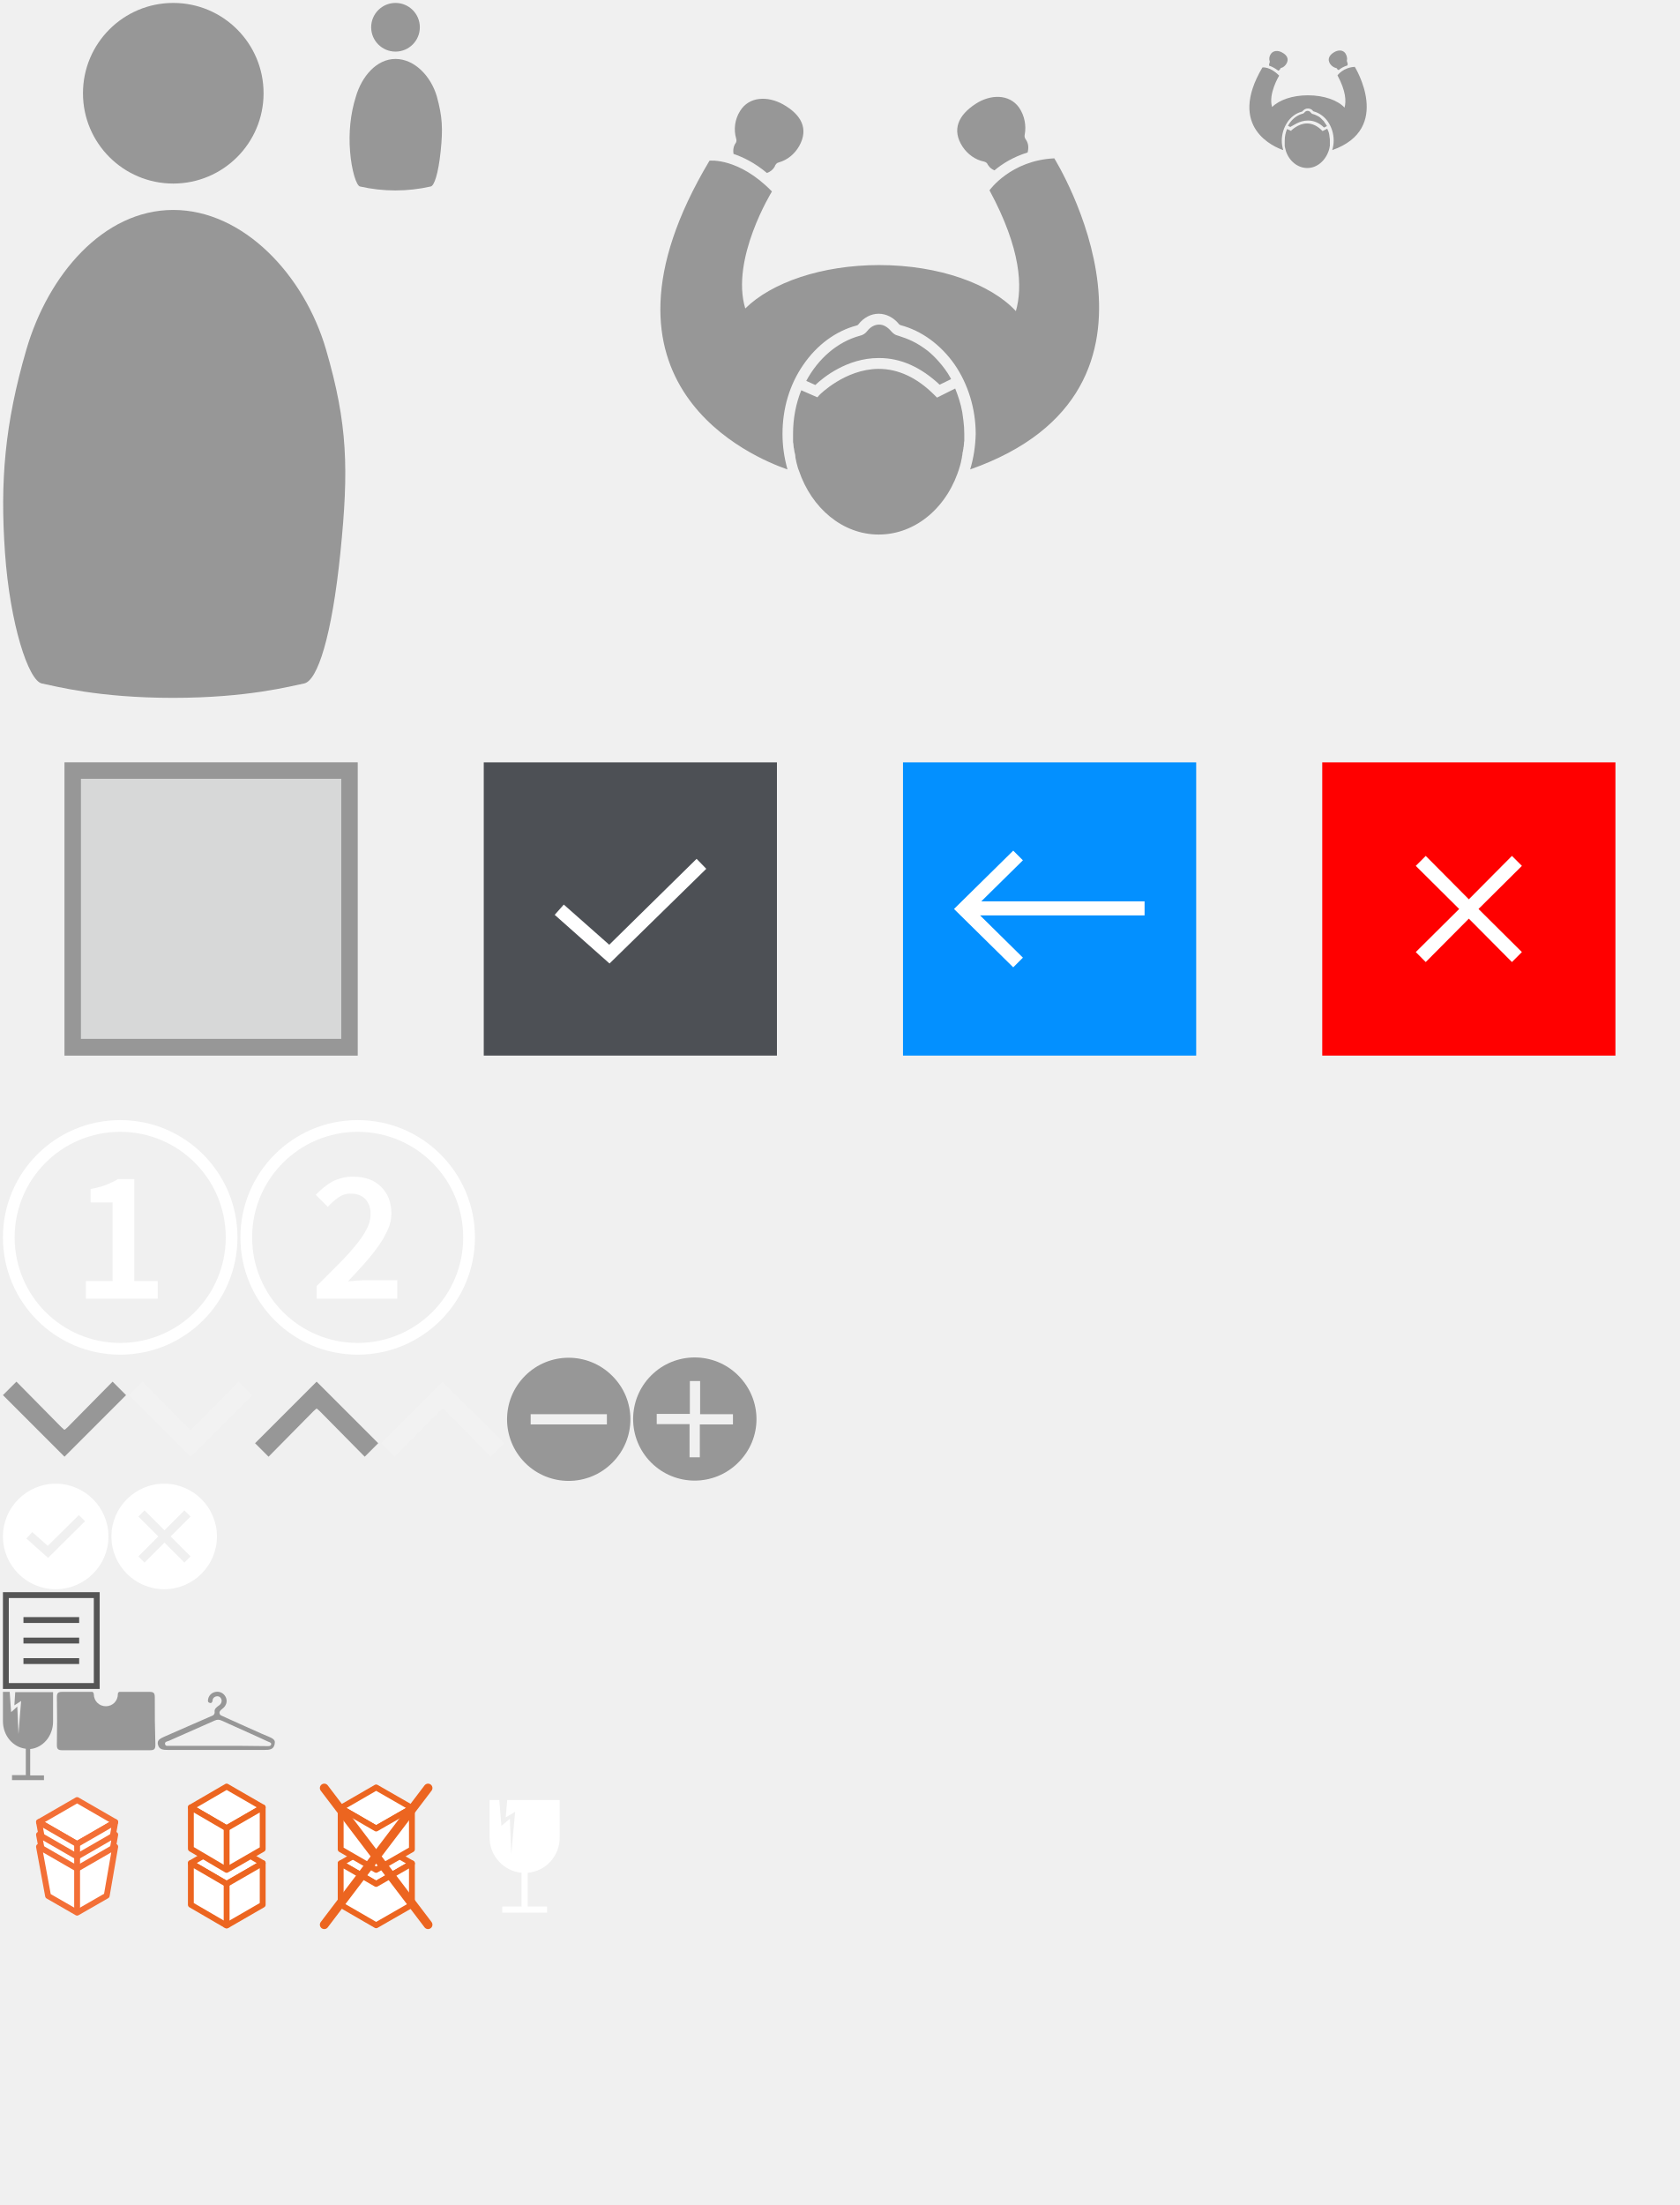
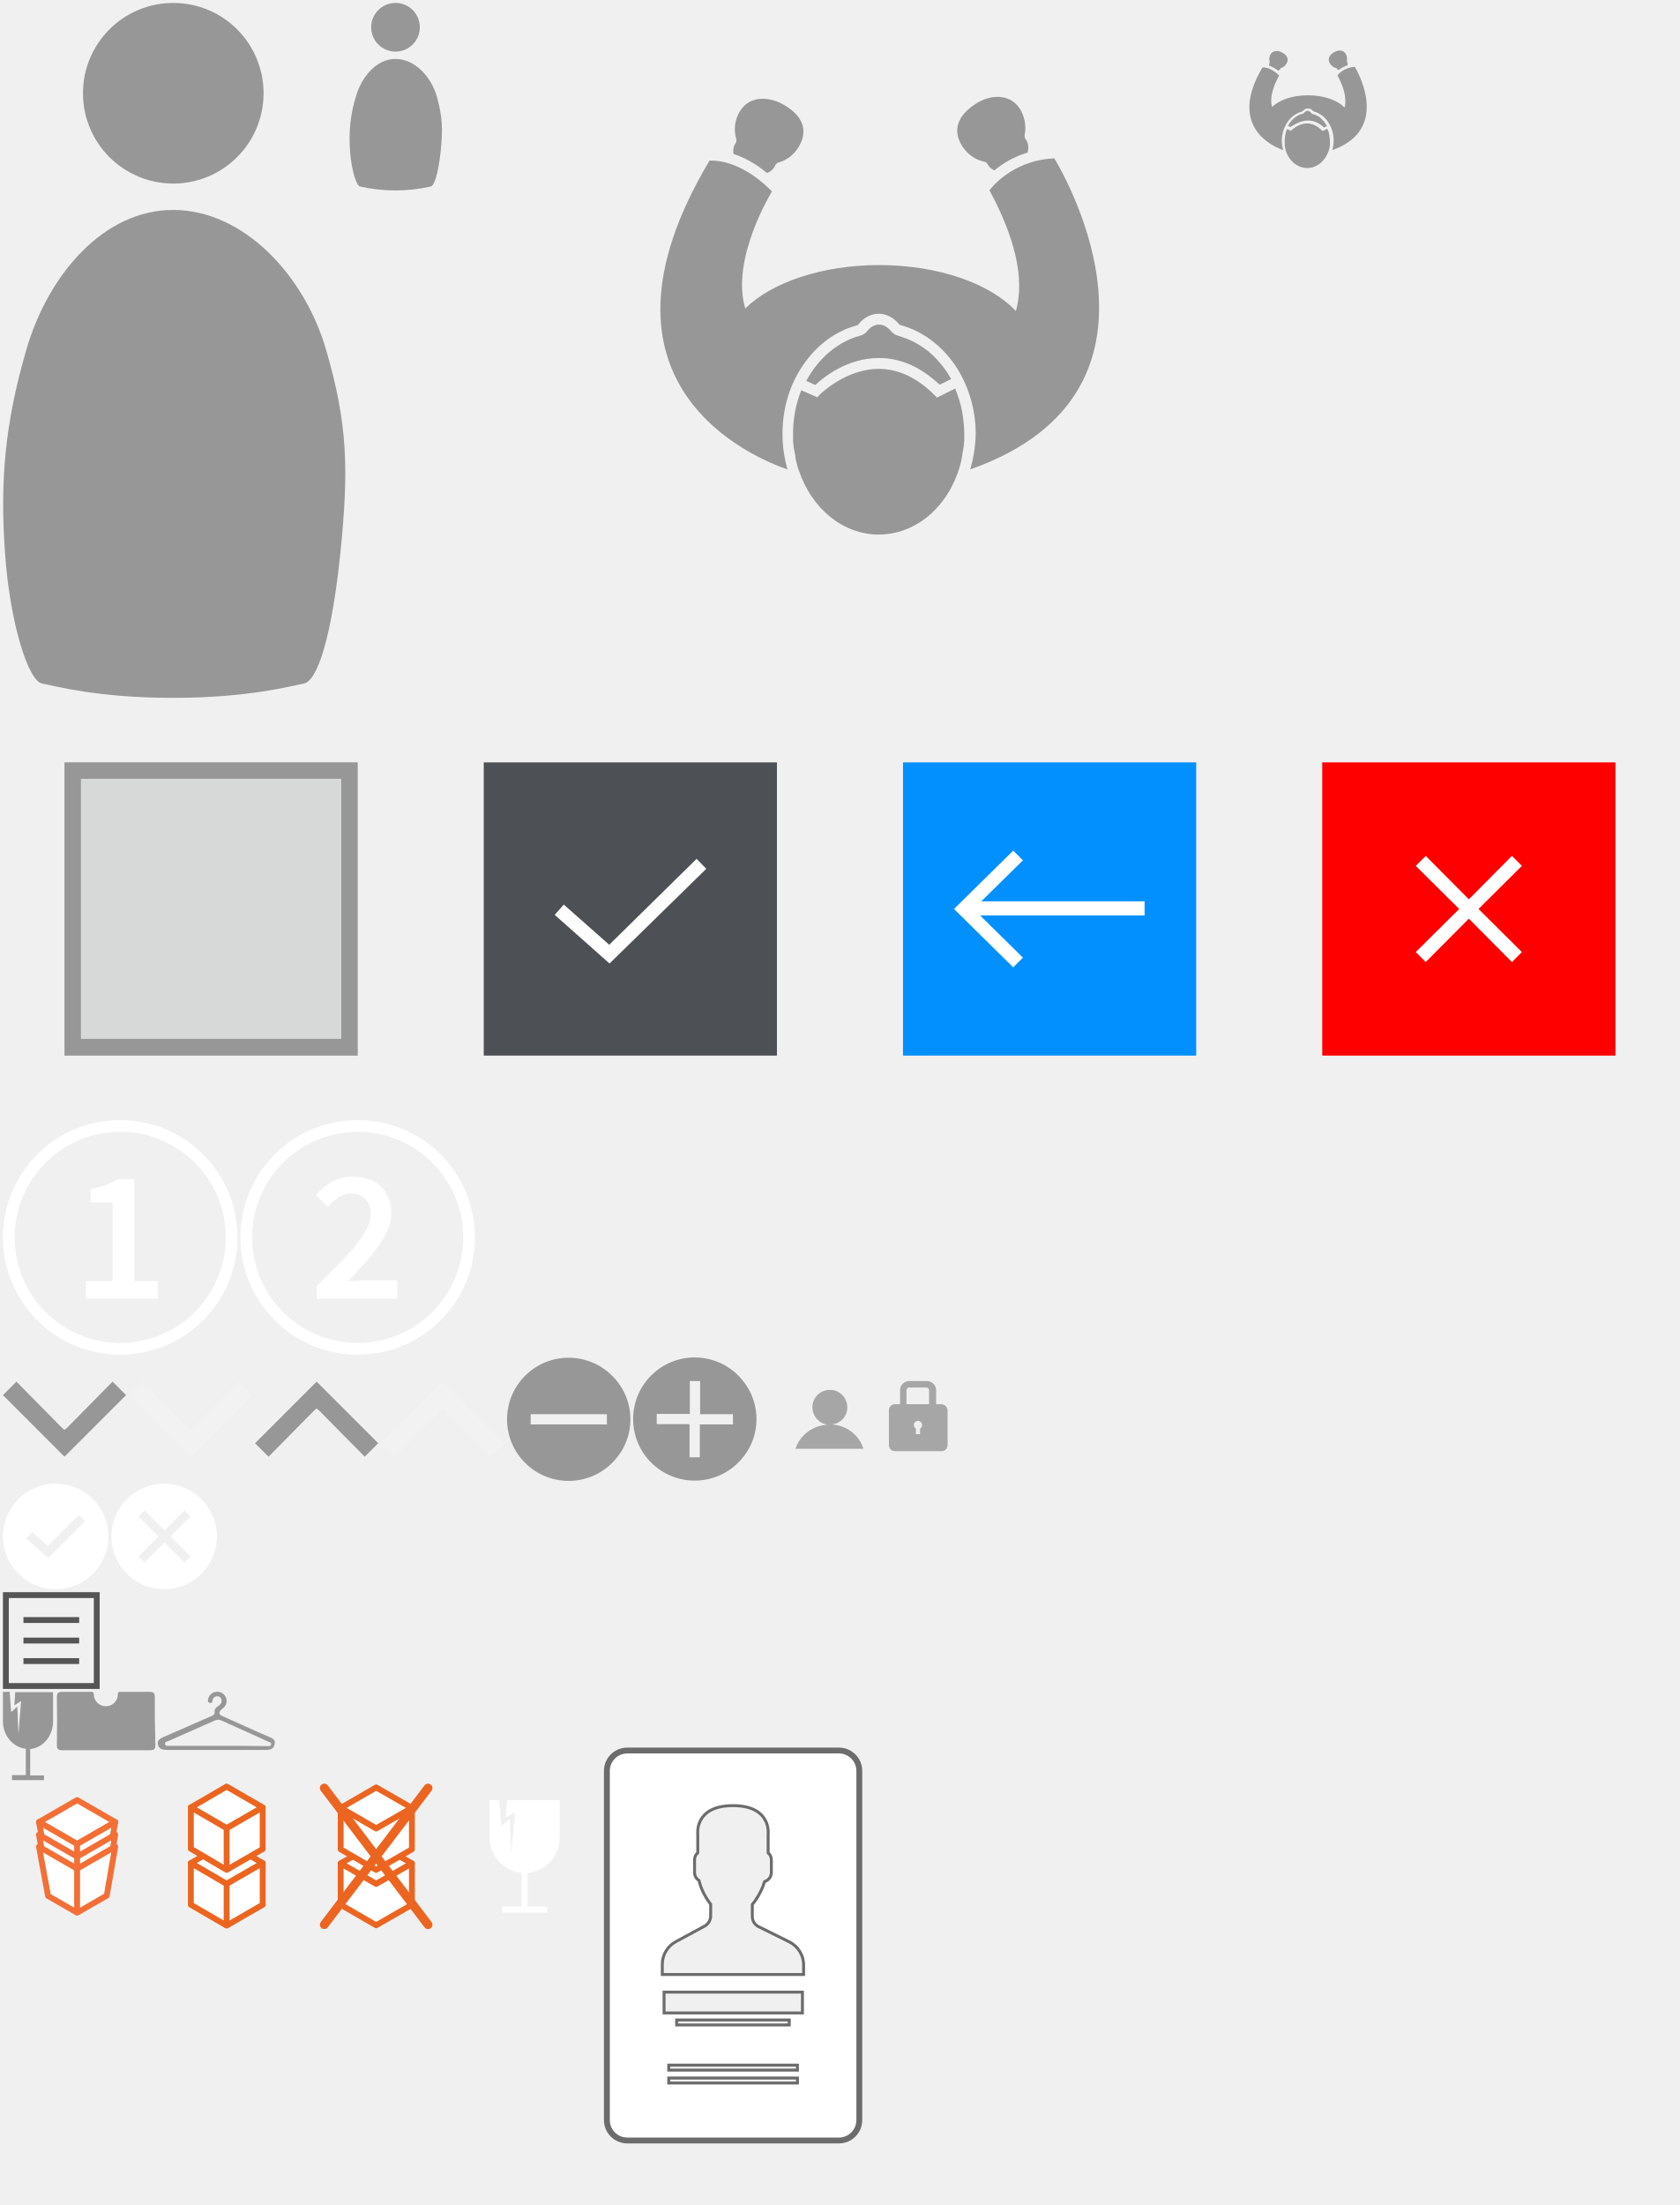
<svg xmlns="http://www.w3.org/2000/svg" xmlns:xlink="http://www.w3.org/1999/xlink" version="1.1" id="content" x="0px" y="0px" width="573px" height="752px" viewBox="0 0 573 752" style="enable-background:new 0 0 573 752;" xml:space="preserve">
  <style type="text/css">
	.st0{fill:#D7D8D8;}
	.st1{fill:#979797;}
	.st2{fill:#4D5055;}
	.st3{fill:#FFFFFF;}
	.st4{fill:#0390FF;}
	.st5{fill:#555555;}
	.st6{fill:#F2F2F2;}
	.st7{fill:#FF0000;}
	.st8{clip-path:url(#SVGID_2_);}
	.st9{clip-path:url(#SVGID_4_);}
	.st10{clip-path:url(#SVGID_6_);}
	.st11{clip-path:url(#SVGID_8_);}
	.st12{fill:#333333;}
	.st13{clip-path:url(#SVGID_10_);}
	.st14{clip-path:url(#SVGID_12_);}
	.st15{clip-path:url(#SVGID_14_);}
	.st16{fill:#FFFFFF;stroke:#EC6520;stroke-width:2;stroke-linejoin:round;}
	.st17{fill:none;stroke:#EC6520;stroke-width:2;stroke-linejoin:round;}
	.st18{fill:none;stroke:#EC6520;stroke-width:3;stroke-linecap:round;stroke-linejoin:round;}
	.st19{clip-path:url(#SVGID_16_);}
	.st20{clip-path:url(#SVGID_18_);}
	.st21{fill:#FFFFFF;stroke:#F36F36;stroke-width:2;stroke-linejoin:round;}
	.st22{fill:none;stroke:#F36F36;stroke-width:2;stroke-linejoin:round;}
	.st23{clip-path:url(#SVGID_20_);fill:#FFFFFF;}
	.st24{fill:none;stroke:#EC6520;stroke-width:2;stroke-linejoin:round;stroke-miterlimit:10;}
	.st25{clip-path:url(#SVGID_22_);fill:#FFFFFF;}
	.st26{clip-path:url(#SVGID_24_);fill:#FFFFFF;}
	.st27{clip-path:url(#SVGID_26_);fill:#FFFFFF;}
	.st28{clip-path:url(#SVGID_28_);fill:#FFFFFF;}
	.st29{clip-path:url(#SVGID_30_);fill:#FFFFFF;}
	.st30{clip-path:url(#SVGID_32_);fill:#FFFFFF;}
	.st31{clip-path:url(#SVGID_34_);fill:#FFFFFF;}
	.st32{clip-path:url(#SVGID_36_);fill:#FFFFFF;}
	.st33{clip-path:url(#SVGID_38_);fill:#FFFFFF;}
	.st34{clip-path:url(#SVGID_40_);fill:#FFFFFF;}
	.st35{fill:none;stroke:#EC6520;stroke-width:3;stroke-linecap:round;stroke-linejoin:round;stroke-miterlimit:10;}
	.st36{clip-path:url(#SVGID_42_);fill:#FFFFFF;}
	.st37{clip-path:url(#SVGID_44_);fill:#FFFFFF;}
	.st38{fill:none;stroke:#F36F36;stroke-width:2;stroke-linejoin:round;stroke-miterlimit:10;}
	.st39{clip-path:url(#SVGID_46_);fill:#FFFFFF;}
	.st40{clip-path:url(#SVGID_48_);fill:#FFFFFF;}
	.st41{clip-path:url(#SVGID_50_);fill:#FFFFFF;}
	.st42{clip-path:url(#SVGID_52_);fill:#979797;}
	.st43{clip-path:url(#SVGID_54_);fill:#979797;}
	.st44{clip-path:url(#SVGID_56_);fill:#979797;}
	.st45{clip-path:url(#SVGID_58_);}
	.st46{clip-path:url(#SVGID_60_);}
	.st47{clip-path:url(#SVGID_62_);}
	.st48{clip-path:url(#SVGID_64_);}
	.st49{clip-path:url(#SVGID_66_);}
	.st50{clip-path:url(#SVGID_68_);}
	.st51{clip-path:url(#SVGID_70_);}
	.st52{clip-path:url(#SVGID_72_);}
	.st53{clip-path:url(#SVGID_74_);fill:#FFFFFF;}
+ 	.st54{fill:#A6A6A6;}
+ 	.st55{filter:url(#Adobe_OpacityMaskFilter);}
+ 	.st56{mask:url(#mask-2_2_);fill:#A6A6A6;}
+ 	.st57{fill:#FFFFFF;stroke:#6C6C6C;stroke-width:2;}
+ 	.st58{fill:#F0F0F0;stroke:#6C6C6C;}
</style>
  <rect x="22" y="260" class="st0" width="100" height="100" />
  <path class="st1" d="M116.4,265.6v88.7H27.6v-88.7H116.4 M122,260H22v100h100V260z" />
  <g>
    <rect x="165" y="260" class="st2" width="100" height="100" />
    <polygon class="st3" points="207.9,328.6 189.2,312 192.3,308.5 207.8,322.2 237.6,292.9 240.9,296.3  " />
  </g>
  <g>
    <rect x="308" y="260" class="st4" width="100" height="100" />
    <polygon class="st3" points="390.4,307.4 334.7,307.4 348.9,293.4 345.6,290.1 325.4,310 345.6,329.9 348.9,326.6 334.3,312.2    390.4,312.2  " />
  </g>
  <g>
    <ellipse class="st1" cx="59.1" cy="31.8" rx="30.8" ry="30.8" />
    <path class="st1" d="M111.2,119.2C103.8,93.8,83,71.6,59.1,71.6S16.4,93.8,9,119.2s-9,45-7.3,69.3s8,43.7,12.6,44.6   s19.2,4.9,44.7,4.9s40.1-4,44.7-4.9s9.5-16.1,12.4-44.6S118.6,144.6,111.2,119.2z" />
  </g>
  <path class="st3" d="M41,382c-22.1,0-40,17.9-40,40s17.9,40,40,40s40-17.9,40-40S63.1,382,41,382z M41,458c-19.9,0-36-16.1-36-36  s16.1-36,36-36s36,16.1,36,36l0,0C77,441.9,60.9,458,41,458z" />
  <path class="st3" d="M45.8,402.1h-5.5c-1.3,0.8-2.7,1.4-4.1,2c-1.7,0.6-3.5,1.1-5.3,1.4v4.6h7.5v26.8h-9.1v6h24.5v-6h-8V402.1z" />
  <path class="st3" d="M122,382c-22.1,0-40,17.9-40,40s17.9,40,40,40s40-17.9,40-40S144.1,382,122,382z M122,458  c-19.9,0-36-16.1-36-36s16.1-36,36-36s36,16.1,36,36l0,0C158,441.9,141.9,458,122,458z" />
  <path class="st3" d="M122.2,436.7c-1.2,0.1-2.4,0.2-3.5,0.3c2-2.1,3.9-4.2,5.7-6.2c1.7-1.9,3.2-3.8,4.7-5.9c1.3-1.8,2.3-3.6,3.2-5.6  c0.8-1.7,1.2-3.6,1.2-5.5c0-1.8-0.3-3.5-0.9-5.1c-1.2-3-3.6-5.4-6.6-6.5c-1.7-0.6-3.5-0.9-5.3-0.9c-2.5-0.1-5,0.5-7.2,1.6  c-2.2,1.2-4.1,2.8-5.8,4.6l4.1,4.1c1.1-1.2,2.3-2.3,3.6-3.2c1.3-0.9,2.8-1.4,4.3-1.3c1.9-0.1,3.7,0.6,5,1.9c1.2,1.4,1.8,3.3,1.7,5.2  c0,1.7-0.5,3.4-1.3,4.9c-1,2-2.3,3.8-3.7,5.5c-1.6,2-3.5,4.1-5.8,6.4c-2.3,2.3-4.8,4.8-7.6,7.6v4.3h27.5v-6.3h-10  C124.6,436.6,123.5,436.6,122.2,436.7z" />
  <path class="st3" d="M19,506c-9.9,0-18,8.1-18,18s8.1,18,18,18s18-8.1,18-18S28.9,506,19,506z M16.4,531.3L9,524.7l2-2.2l5.3,4.7  l10.6-10.5l2.1,2.1L16.4,531.3z" />
  <path class="st3" d="M56,506c-9.9,0-18,8.1-18,18s8.1,18,18,18s18-8.1,18-18S65.9,506,56,506z M65,530.8l-2.1,2.1l-6.8-6.8l-6.8,6.8  l-2.1-2.1l6.8-6.8l-6.8-6.8l2.1-2.1l6.8,6.8l6.8-6.8l2.1,2.1l-6.8,6.8L65,530.8z" />
  <path class="st1" d="M52.8,578.8c0-1.4-0.4-1.8-1.8-1.8c-2.2,0-4.5,0-6.7,0h-3.6c-0.1,0-0.2,0.1-0.3,0.2c-0.2,0.2-0.2,0.4-0.2,0.6  c0,2.3-1.8,4.1-4.1,4.1l0,0c-2.3,0-4.1-1.8-4.1-4.1c0-0.2-0.1-0.4-0.2-0.6c-0.1-0.1-0.2-0.1-0.3-0.2h-3.6c-2.2,0-4.5,0-6.7,0  c-1.4,0-1.8,0.4-1.8,1.8c0.1,8.4,0.1,7.9,0,16.3c0,1.4,0.4,1.8,1.8,1.8c5,0,10,0,15,0s10,0,15,0c1.4,0,1.8-0.4,1.8-1.8  C52.8,586.8,52.8,587.2,52.8,578.8z" />
  <path class="st1" d="M91.7,592.3l-2.6-1.1c-4.1-1.8-11.1-5-13.8-6.2c-0.1-0.1-0.1-0.1-0.2-0.2c-0.9-1.4,1-1.9,1.6-2.9  c0.8-1.1,0.8-2.5,0-3.6c-0.7-1-1.9-1.5-3.1-1.3c-1.3,0.2-2.3,1.1-2.6,2.4c-0.1,0.5-0.2,1.1,0.4,1.3c0.7,0.3,1-0.1,1.1-0.7  c0-0.9,0.8-1.5,1.6-1.5c0,0,0.1,0,0.1,0c0.6,0,1.1,0.4,1.3,1c0.3,0.8-0.1,1.7-0.9,2.2c-0.7,0.5-1.5,1.1-1.4,2c0.1,0.5-0.1,1-0.5,1.3  c-3.1,1.4-14.1,6.1-16.7,7.3c-1.1,0.5-2.2,1-2.2,2.1c0,0,0,0.1,0,0.1c0,0,0,0.1,0,0.1c0,0.1,0,0.3,0.1,0.4c0,0,0,0.1,0,0.1  c0.4,1.6,1.8,1.7,3.3,1.7h0.5c0.1,0,0.3,0,0.4,0c8.4,0,16.9,0,25.3,0v0c2.3,0,4.6,0,6.9,0c1.5,0,2.9-0.1,3.3-1.7  c0.1-0.2,0.1-0.4,0.1-0.6C94,593.4,92.9,592.8,91.7,592.3 M74,595.4c-5.4,0-10.8,0-16.2,0c0,0-0.1,0-0.1,0h-0.4c-0.1,0-0.3,0-0.4,0  c-0.3,0-0.6-0.3-0.6-0.6c-0.2-0.8,0.8-0.9,1.3-1.1c5.2-2.3,10.4-4.6,15.6-6.9c0.8-0.4,1.6-0.4,2.4,0c4,1.8,8,3.6,12,5.4  c1.7,0.8,3.1,1.4,3.7,1.7c0.4,0.2,1.1,0.3,1.2,0.8c0,0.1,0,0.2,0,0.2c-0.2,0.7-0.9,0.6-1.5,0.6C85.2,595.4,79.6,595.4,74,595.4" />
  <path class="st5" d="M1,543v33h33v-33H1z M32,574H3v-29h29V574z" />
  <rect x="8" y="558.5" class="st5" width="19" height="2" />
  <rect x="8" y="551.5" class="st5" width="19" height="2" />
  <rect x="8" y="565.5" class="st5" width="19" height="2" />
  <polygon class="st1" points="91.6,496.8 106.9,481.3 107.9,480.4 108,480.5 108.1,480.4 109.1,481.3 124.4,496.8 129,492.2   108,471.2 87,492.2 " />
  <polygon class="st6" points="134.6,496.8 149.9,481.3 150.9,480.4 151,480.5 151.1,480.4 152.1,481.3 167.4,496.8 172,492.2   151,471.2 130,492.2 " />
  <polygon class="st1" points="38.4,471.2 23.1,486.7 22.1,487.6 22,487.5 21.9,487.6 20.9,486.7 5.6,471.2 1,475.8 22,496.8   43,475.8 " />
  <polygon class="st6" points="81.4,471.2 66.1,486.7 65.1,487.6 65,487.5 64.9,487.6 63.9,486.7 48.6,471.2 44,475.8 65,496.8   86,475.8 " />
  <g>
    <ellipse class="st1" cx="134.9" cy="9.3" rx="8.3" ry="8.3" />
    <path class="st1" d="M149,32.9c-2-6.9-7.6-12.8-14.1-12.8c-6.5,0-11.5,6-13.5,12.8c-1.9,6-2.5,12.4-2,18.7c0.5,6.6,2.2,11.8,3.4,12   c7.9,1.8,16.2,1.8,24.1,0c1.2-0.2,2.6-4.3,3.4-12S150.9,39.8,149,32.9z" />
  </g>
  <g>
    <rect x="451" y="260" class="st7" width="100" height="100" />
    <polygon class="st3" points="519.1,295.3 515.7,291.9 501,306.7 486.3,291.9 482.9,295.3 497.7,310 482.9,324.7 486.3,328.1    501,313.3 515.7,328.1 519.1,324.7 504.3,310  " />
  </g>
  <g>
    <defs>
      <path id="SVGID_1_" d="M208.8,469.2c-8.2-8.2-21.5-8.2-29.7,0c-8.2,8.2-8.2,21.5,0,29.7c8.2,8.2,21.5,8.2,29.7,0    C217.1,490.7,217.1,477.4,208.8,469.2C208.9,469.2,208.8,469.2,208.8,469.2z M192.2,485.8H181v-3.5H207v3.5H192.2L192.2,485.8z" />
    </defs>
    <clipPath id="SVGID_2_">
      <use xlink:href="#SVGID_1_" style="overflow:visible;" />
    </clipPath>
    <g class="st8">
      <g>
        <defs>
          <rect id="SVGID_3_" x="-948.7" y="153.6" width="1612.8" height="907.2" />
        </defs>
        <clipPath id="SVGID_4_">
          <use xlink:href="#SVGID_3_" style="overflow:visible;" />
        </clipPath>
        <g class="st9">
          <rect x="168.8" y="458.8" transform="matrix(0.7071 -0.7071 0.7071 0.7071 -285.4185 278.9388)" class="st1" width="50.4" height="50.4" />
        </g>
      </g>
      <g>
        <defs>
          <path id="SVGID_5_" d="M251.8,469.2c-8.2-8.2-21.5-8.2-29.7,0c-8.2,8.2-8.2,21.5,0,29.7c8.2,8.2,21.5,8.2,29.7,0      C260.1,490.7,260.1,477.4,251.8,469.2C251.9,469.2,251.8,469.2,251.8,469.2z M238.7,497h-3.5v-11.3H224v-3.5h11.3V471h3.5v11.3      H250v3.5h-11.3L238.7,497z" />
        </defs>
        <clipPath id="SVGID_6_">
          <use xlink:href="#SVGID_5_" style="overflow:visible;" />
        </clipPath>
        <g class="st10">
          <g>
            <defs>
              <rect id="SVGID_7_" x="-1115.7" y="153.6" width="1612.8" height="907.2" />
            </defs>
            <clipPath id="SVGID_8_">
              <use xlink:href="#SVGID_7_" style="overflow:visible;" />
            </clipPath>
            <g class="st11">
              <rect x="211.8" y="458.8" transform="matrix(0.7071 -0.7071 0.7071 0.7071 -272.8245 309.3442)" class="st1" width="50.4" height="50.4" />
            </g>
          </g>
          <path class="st12" d="M291-251c0,1.7-1.3,3-3,3s-3-1.3-3-3H291z M290-269.7c3,0.9,5,3.6,5,6.7v5h0.5c1.4,0,2.5,1.1,2.5,2.5      c0,0,0,0,0,0c0,1.4-1.1,2.5-2.5,2.5h-15c-1.4,0-2.5-1.1-2.5-2.5c0,0,0,0,0,0c0-1.4,1.1-2.5,2.5-2.5h0.5v-5c0-3.1,2-5.8,5-6.7      c0-0.1,0-0.2,0-0.3c0-1.1,0.9-2,2-2s2,0.9,2,2C290-269.9,290-269.8,290-269.7L290-269.7z" />
          <g>
            <defs>
              <path id="SVGID_9_" d="M291-251c0,1.7-1.3,3-3,3s-3-1.3-3-3H291z M290-269.7c3,0.9,5,3.6,5,6.7v5h0.5c1.4,0,2.5,1.1,2.5,2.5        c0,0,0,0,0,0c0,1.4-1.1,2.5-2.5,2.5h-15c-1.4,0-2.5-1.1-2.5-2.5c0,0,0,0,0,0c0-1.4,1.1-2.5,2.5-2.5h0.5v-5c0-3.1,2-5.8,5-6.7        c0-0.1,0-0.2,0-0.3c0-1.1,0.9-2,2-2s2,0.9,2,2C290-269.9,290-269.8,290-269.7L290-269.7z" />
            </defs>
            <clipPath id="SVGID_10_">
              <use xlink:href="#SVGID_9_" style="overflow:visible;" />
            </clipPath>
            <g class="st13">
              <rect x="69" y="-344.9" class="st12" width="811" height="759.3" />
            </g>
          </g>
          <path class="st1" d="M5.2,577l-0.3,4.6l2.3-1.5l-0.9,11.3L5.9,582l-1.3,1.2l-0.8,0.7l-0.1-1.2L3.3,577H1v10      c0,4.9,3.4,8.9,7.8,9.4v9H4.1v1.7h10.9v-1.6h-4.7v-9c4.3-0.4,7.8-4.4,7.8-9.4v-10H5.2z" />
          <g>
            <defs>
              <path id="SVGID_11_" d="M5.2,577l-0.3,4.6l2.3-1.5l-0.9,11.3L5.9,582l-1.3,1.2l-0.8,0.7l-0.1-1.2L3.3,577H1v10        c0,4.9,3.4,8.9,7.8,9.4v9H4.1v1.7h10.9v-1.6h-4.7v-9c4.3-0.4,7.8-4.4,7.8-9.4v-10H5.2z" />
            </defs>
            <clipPath id="SVGID_12_">
              <use xlink:href="#SVGID_11_" style="overflow:visible;" />
            </clipPath>
            <g class="st14">
              <rect x="-669.8" y="182.4" class="st1" width="1360" height="845.6" />
              <g>
                <defs>
                  <rect id="SVGID_13_" x="-669.8" y="182.4" width="1360" height="845.6" />
                </defs>
                <clipPath id="SVGID_14_">
                  <use xlink:href="#SVGID_13_" style="overflow:visible;" />
                </clipPath>
                <g class="st15">
                  <rect x="-2.5" y="573.1" class="st1" width="24.1" height="37.8" />
                </g>
              </g>
              <polygon class="st16" points="64.7,635.3 77,628.2 89.3,635.3 77,642.4       " />
              <polygon class="st16" points="89.3,635.3 77,642.4 64.7,635.3 64.7,649.5 77,656.6 89.3,649.5       " />
              <polygon class="st16" points="64.7,616.3 77,609.2 89.3,616.3 77,623.4       " />
              <polygon class="st16" points="89.3,616.3 77,623.4 64.7,616.3 64.7,630.4 77,637.6 89.3,630.5       " />
              <line class="st17" x1="77" y1="637.6" x2="77" y2="623.4" />
              <line class="st17" x1="77" y1="642.4" x2="77" y2="657.2" />
              <polygon class="st16" points="115.8,635.4 128,628.4 140.2,635.4 128,642.4       " />
              <polygon class="st16" points="140.2,635.4 128,642.4 115.8,635.4 115.8,649.5 128,656.5 140.2,649.5       " />
              <polygon class="st16" points="115.8,616.5 128,609.5 140.2,616.5 128,623.6       " />
              <polygon class="st16" points="140.2,616.5 128,623.6 115.8,616.5 115.8,630.6 128,637.6 140.2,630.6       " />
              <line class="st18" x1="110.3" y1="609.7" x2="145.7" y2="656.3" />
              <line class="st18" x1="145.7" y1="609.7" x2="110.3" y2="656.3" />
              <g>
                <defs>
                  <path id="SVGID_15_" d="M173,613.8l-0.5,5.9l3.2-1.9l-1.3,14.4l-0.5-12l-1.8,1.5l-1.1,0.9l-0.1-1.5l-0.6-7.3H167v12.8          c0,6.2,4.8,11.4,10.9,12v11.5h-6.6v2.1h15.4v-2.1h-6.6v-11.5c6.2-0.5,10.9-5.7,10.9-12v-12.8H173z" />
                </defs>
                <clipPath id="SVGID_16_">
                  <use xlink:href="#SVGID_15_" style="overflow:visible;" />
                </clipPath>
                <g class="st19">
                  <g>
                    <defs>
                      <rect id="SVGID_17_" x="-780" y="109.9" width="1920" height="1080" />
                    </defs>
                    <clipPath id="SVGID_18_">
                      <use xlink:href="#SVGID_17_" style="overflow:visible;" />
                    </clipPath>
                    <g class="st20">
                      <rect x="162" y="608.8" class="st3" width="34" height="48.3" />
                    </g>
                  </g>
                  <polygon class="st21" points="13,621.3 26,613.8 39,621.3 26,628.8         " />
                  <polygon class="st21" points="26,643.8 36.1,638 39,621.3 26,628.8 13,621.3 16,638.1         " />
                  <line class="st22" x1="26" y1="628.8" x2="26" y2="636.4" />
                  <polygon class="st21" points="26,648.1 36.1,642.2 39,625.6 26,633.1 13,625.6 16,642.3         " />
                  <line class="st22" x1="26" y1="633.1" x2="26" y2="640.6" />
                  <polygon class="st21" points="26,652.2 36.1,646.4 39,629.7 26,637.2 13,629.7 16,646.5         " />
                  <line class="st22" x1="26" y1="637.2" x2="26" y2="652.1" />
                </g>
              </g>
            </g>
          </g>
        </g>
      </g>
    </g>
  </g>
  <g>
    <g>
      <defs>
        <polygon id="SVGID_19_" points="65.1,635.4 77.3,628.3 89.6,635.4 77.3,642.5    " />
      </defs>
      <clipPath id="SVGID_20_">
        <use xlink:href="#SVGID_19_" style="overflow:visible;" />
      </clipPath>
      <rect x="60.1" y="623.3" class="st23" width="34.6" height="24.2" />
    </g>
    <polygon class="st24" points="65.1,635.4 77.3,628.3 89.6,635.4 77.3,642.5  " />
    <g>
      <defs>
        <polygon id="SVGID_21_" points="89.6,635.4 77.3,642.5 65.1,635.4 65.1,649.6 77.3,656.7 89.6,649.6    " />
      </defs>
      <clipPath id="SVGID_22_">
        <use xlink:href="#SVGID_21_" style="overflow:visible;" />
      </clipPath>
      <rect x="60.1" y="630.4" class="st25" width="34.6" height="31.3" />
    </g>
    <polygon class="st24" points="89.6,635.4 77.3,642.5 65.1,635.4 65.1,649.6 77.3,656.7 89.6,649.6  " />
    <g>
      <defs>
        <polygon id="SVGID_23_" points="65.1,616.4 77.3,609.3 89.6,616.4 77.3,623.5    " />
      </defs>
      <clipPath id="SVGID_24_">
        <use xlink:href="#SVGID_23_" style="overflow:visible;" />
      </clipPath>
      <rect x="60.1" y="604.3" class="st26" width="34.6" height="24.2" />
    </g>
    <polygon class="st24" points="65.1,616.4 77.3,609.3 89.6,616.4 77.3,623.5  " />
    <g>
      <defs>
        <polygon id="SVGID_25_" points="89.6,616.4 77.3,623.5 65.1,616.4 65.1,630.5 77.3,637.7 89.6,630.6    " />
      </defs>
      <clipPath id="SVGID_26_">
        <use xlink:href="#SVGID_25_" style="overflow:visible;" />
      </clipPath>
      <rect x="60.1" y="611.4" class="st27" width="34.6" height="31.3" />
    </g>
    <polygon class="st24" points="89.6,616.4 77.3,623.5 65.1,616.4 65.1,630.5 77.3,637.7 89.6,630.6  " />
    <g>
      <defs>
        <line id="SVGID_27_" x1="77.3" y1="637.7" x2="77.3" y2="623.5" />
      </defs>
      <clipPath id="SVGID_28_">
        <use xlink:href="#SVGID_27_" style="overflow:visible;" />
      </clipPath>
      <rect x="72.3" y="618.5" class="st28" width="10" height="24.2" />
    </g>
    <line class="st24" x1="77.3" y1="637.7" x2="77.3" y2="623.5" />
    <g>
      <defs>
        <line id="SVGID_29_" x1="77.3" y1="642.5" x2="77.3" y2="657.3" />
      </defs>
      <clipPath id="SVGID_30_">
        <use xlink:href="#SVGID_29_" style="overflow:visible;" />
      </clipPath>
      <rect x="72.3" y="637.5" class="st29" width="10" height="24.7" />
    </g>
    <line class="st24" x1="77.3" y1="642.5" x2="77.3" y2="657.3" />
    <g>
      <defs>
        <polygon id="SVGID_31_" points="116.2,635.5 128.3,628.5 140.5,635.5 128.3,642.5    " />
      </defs>
      <clipPath id="SVGID_32_">
        <use xlink:href="#SVGID_31_" style="overflow:visible;" />
      </clipPath>
      <rect x="111.2" y="623.5" class="st30" width="34.3" height="24" />
    </g>
    <polygon class="st24" points="116.2,635.5 128.3,628.5 140.5,635.5 128.3,642.5  " />
    <g>
      <defs>
        <polygon id="SVGID_33_" points="140.5,635.5 128.3,642.5 116.2,635.5 116.2,649.6 128.3,656.6 140.5,649.6    " />
      </defs>
      <clipPath id="SVGID_34_">
        <use xlink:href="#SVGID_33_" style="overflow:visible;" />
      </clipPath>
      <rect x="111.2" y="630.5" class="st31" width="34.3" height="31.1" />
    </g>
    <polygon class="st24" points="140.5,635.5 128.3,642.5 116.2,635.5 116.2,649.6 128.3,656.6 140.5,649.6  " />
    <g>
      <defs>
        <polygon id="SVGID_35_" points="116.2,616.6 128.3,609.6 140.5,616.6 128.3,623.6    " />
      </defs>
      <clipPath id="SVGID_36_">
        <use xlink:href="#SVGID_35_" style="overflow:visible;" />
      </clipPath>
      <rect x="111.2" y="604.6" class="st32" width="34.3" height="24" />
    </g>
    <polygon class="st24" points="116.2,616.6 128.3,609.6 140.5,616.6 128.3,623.6  " />
    <g>
      <defs>
        <polygon id="SVGID_37_" points="140.5,616.6 128.3,623.6 116.2,616.6 116.2,630.7 128.3,637.7 140.5,630.7    " />
      </defs>
      <clipPath id="SVGID_38_">
        <use xlink:href="#SVGID_37_" style="overflow:visible;" />
      </clipPath>
      <rect x="111.2" y="611.6" class="st33" width="34.3" height="31.1" />
    </g>
    <polygon class="st24" points="140.5,616.6 128.3,623.6 116.2,616.6 116.2,630.7 128.3,637.7 140.5,630.7  " />
    <g>
      <defs>
        <line id="SVGID_39_" x1="110.6" y1="609.8" x2="146" y2="656.4" />
      </defs>
      <clipPath id="SVGID_40_">
        <use xlink:href="#SVGID_39_" style="overflow:visible;" />
      </clipPath>
      <rect x="105.6" y="604.8" class="st34" width="45.4" height="56.6" />
    </g>
    <line class="st35" x1="110.6" y1="609.8" x2="146" y2="656.4" />
    <g>
      <defs>
        <line id="SVGID_41_" x1="146" y1="609.8" x2="110.6" y2="656.4" />
      </defs>
      <clipPath id="SVGID_42_">
        <use xlink:href="#SVGID_41_" style="overflow:visible;" />
      </clipPath>
      <rect x="105.6" y="604.8" class="st36" width="45.4" height="56.6" />
    </g>
    <line class="st35" x1="146" y1="609.8" x2="110.6" y2="656.4" />
    <g>
      <defs>
        <polygon id="SVGID_43_" points="13.3,621.4 26.3,613.9 39.3,621.4 26.3,628.9    " />
      </defs>
      <clipPath id="SVGID_44_">
        <use xlink:href="#SVGID_43_" style="overflow:visible;" />
      </clipPath>
      <rect x="8.3" y="608.9" class="st37" width="36" height="25" />
    </g>
    <polygon class="st38" points="13.3,621.4 26.3,613.9 39.3,621.4 26.3,628.9  " />
    <g>
      <defs>
        <polygon id="SVGID_45_" points="26.3,643.9 36.4,638.1 39.3,621.4 26.3,628.9 13.3,621.4 16.4,638.2    " />
      </defs>
      <clipPath id="SVGID_46_">
        <use xlink:href="#SVGID_45_" style="overflow:visible;" />
      </clipPath>
      <rect x="8.3" y="616.4" class="st39" width="36" height="32.5" />
    </g>
    <polygon class="st38" points="26.3,643.9 36.4,638.1 39.3,621.4 26.3,628.9 13.3,621.4 16.4,638.2  " />
    <line class="st38" x1="26.3" y1="628.9" x2="26.3" y2="636.4" />
    <g>
      <defs>
        <polygon id="SVGID_47_" points="26.3,648.2 36.4,642.3 39.3,625.7 26.3,633.2 13.3,625.7 16.4,642.4    " />
      </defs>
      <clipPath id="SVGID_48_">
        <use xlink:href="#SVGID_47_" style="overflow:visible;" />
      </clipPath>
      <rect x="8.3" y="620.7" class="st40" width="36" height="32.5" />
    </g>
    <polygon class="st38" points="26.3,648.2 36.4,642.3 39.3,625.7 26.3,633.2 13.3,625.7 16.4,642.4  " />
    <line class="st38" x1="26.3" y1="633.2" x2="26.3" y2="640.7" />
    <g>
      <defs>
        <polygon id="SVGID_49_" points="26.3,652.3 36.4,646.5 39.3,629.8 26.3,637.3 13.3,629.8 16.4,646.6    " />
      </defs>
      <clipPath id="SVGID_50_">
        <use xlink:href="#SVGID_49_" style="overflow:visible;" />
      </clipPath>
      <rect x="8.3" y="624.8" class="st41" width="36" height="32.5" />
    </g>
    <polygon class="st38" points="26.3,652.3 36.4,646.5 39.3,629.8 26.3,637.3 13.3,629.8 16.4,646.6  " />
    <line class="st38" x1="26.3" y1="637.3" x2="26.3" y2="652.2" />
  </g>
  <g>
    <defs>
      <path id="SVGID_51_" d="M265.6,55.4c2.9-0.8,5.4-2.8,7-5.6c3.3-5.9,0.7-10.7-5.5-14.2c-5.2-2.9-11.6-2.8-14.7,2.3    c-1.8,2.9-2.2,6.3-1.3,9.4c0.2,0.6,0.1,1.2-0.3,1.7c-0.1,0.1-0.1,0.2-0.2,0.3c-0.5,1-0.6,2.1-0.4,3.2c3.3,1.1,7.2,3,11.4,6.5    c1.1-0.4,2-1.1,2.6-2.1c0.1-0.1,0.1-0.2,0.1-0.3C264.6,56,265,55.5,265.6,55.4z M330.9,160.1C408.7,132.7,359.6,54,359.6,54    c-14.9,0.7-22.1,10.9-22.1,10.9c10.9,20.2,11.3,33.2,9,41.2c-8.6-9.3-26.3-15.7-46.6-15.7c-19.7,0-36.8,6-45.7,14.8    c-5.1-16.9,9.1-39.9,9.1-39.9C251.9,53.6,242,54.8,242,54.8c-45.8,76.7,15.6,101.5,26.6,105.3c-1.1-3.9-1.7-7.9-1.7-12.1    c0-8.7,2.4-16.8,7.1-23.6c4.6-6.7,11-11.5,18.2-13.4c0.3-0.1,0.5-0.2,0.6-0.4c1.8-2.3,4.3-3.6,6.9-3.6c2.6,0,5.1,1.3,6.9,3.5    c0.1,0.2,0.4,0.3,0.6,0.4c7.2,1.9,13.7,6.7,18.4,13.4c4.6,6.7,7.2,15.1,7.2,23.7C332.7,152.1,332.1,156.2,330.9,160.1z     M299.7,122.1c0.1,0,0.1,0,0.2,0c7.3,0,14.2,3.1,20.6,9.1l3.9-1.9c-0.1-0.2-0.2-0.4-0.3-0.6c-1.1-2-2.5-3.8-3.9-5.4    c-0.6-0.7-1.2-1.3-1.8-1.9c-0.6-0.6-1.3-1.2-1.9-1.7c-1.7-1.3-3.5-2.5-5.4-3.4c-1.5-0.7-3.1-1.3-4.7-1.8c-0.4-0.1-0.7-0.2-1.1-0.4    c-0.1-0.1-0.2-0.1-0.3-0.2c-0.4-0.3-0.8-0.6-1.1-1c-1.1-1.3-2.5-2.2-4-2.2c-1.6,0-3,0.8-4.1,2.2c-0.6,0.8-1.5,1.4-2.5,1.6    c-7.7,2.1-14.2,7.8-18.3,15.4l3.1,1.4C280.7,128.8,288.9,122.1,299.7,122.1z M339.2,58.1c2.6-2.2,6.4-4.6,11.3-6.1    c0.4-1.5,0.3-2.9-0.4-4.1c-0.1-0.1-0.1-0.2-0.2-0.3c-0.4-0.5-0.5-1.1-0.4-1.6c0.6-3.1,0-6.5-1.9-9.3c-3.4-4.8-9.9-4.5-14.8-1.3    c-6,3.9-8.2,8.9-4.5,14.6c1.8,2.7,4.4,4.5,7.3,5.1c0.6,0.1,1.1,0.5,1.3,1c0,0.1,0.1,0.2,0.2,0.3C337.6,57.2,338.3,57.7,339.2,58.1    z M278.8,135.5l-5.5-2.4c-1.8,4.5-2.8,9.5-2.8,14.8c0,0.6,0,1.1,0,1.7c0,0.3,0,0.5,0,0.8c0,0.3,0,0.6,0.1,0.9c0,0.3,0.1,0.7,0.1,1    c0,0.2,0,0.4,0.1,0.6c0.1,0.4,0.1,0.8,0.2,1.2c0,0.1,0,0.3,0.1,0.4c0.1,0.4,0.2,0.9,0.2,1.3c0,0.1,0,0.2,0,0.2    c0.1,0.5,0.2,0.9,0.3,1.4c0,0,0,0.1,0,0.1c0.1,0.5,0.3,1,0.4,1.5c0,0,0,0,0,0c0.1,0.5,0.3,1,0.5,1.5c4.3,12.8,14.9,21.8,27.2,21.8    c12.9,0,23.8-9.7,27.7-23.3c0,0,0,0,0,0c0.1-0.5,0.3-1,0.4-1.5c0,0,0-0.1,0-0.1c0.1-0.5,0.2-0.9,0.3-1.4c0-0.1,0-0.2,0-0.2    c0.1-0.4,0.2-0.9,0.2-1.3c0-0.1,0-0.3,0.1-0.4c0.1-0.4,0.1-0.8,0.2-1.2c0-0.2,0-0.4,0.1-0.6c0-0.3,0.1-0.7,0.1-1    c0-0.3,0-0.6,0.1-0.9c0-0.3,0-0.5,0-0.8c0-0.6,0-1.1,0-1.7c0-1.5-0.1-3-0.3-4.5c-0.1-1-0.3-2-0.4-2.9c-0.5-2.8-1.4-5.5-2.4-8    l-6.2,3.1l-0.9-0.9c-5.9-5.9-12.3-8.9-19-8.9c0,0-0.1,0-0.1,0c-11.4,0.1-20,8.8-20.1,8.9L278.8,135.5z" />
    </defs>
    <clipPath id="SVGID_52_">
      <use xlink:href="#SVGID_51_" style="overflow:visible;" />
    </clipPath>
    <rect x="220.2" y="28" class="st42" width="159.7" height="159.3" />
  </g>
  <g>
    <defs>
      <path id="SVGID_53_" d="M5.2,577l-0.3,4.6l2.3-1.5l-0.9,11.3L5.9,582l-1.3,1.2l-0.8,0.7l-0.1-1.2L3.3,577H1v10    c0,4.9,3.4,8.9,7.8,9.4v9H4.1v1.7h10.9v-1.6h-4.7v-9c4.3-0.4,7.8-4.4,7.8-9.4v-10H5.2z" />
    </defs>
    <clipPath id="SVGID_54_">
      <use xlink:href="#SVGID_53_" style="overflow:visible;" />
    </clipPath>
    <rect x="-4" y="572" class="st43" width="27" height="40" />
  </g>
  <g>
    <defs>
      <path id="SVGID_55_" d="M436.9,23.2c0.8-0.2,1.4-0.7,1.9-1.5c0.9-1.6,0.2-2.9-1.5-3.8c-1.4-0.8-3.1-0.7-3.9,0.6    c-0.5,0.8-0.6,1.7-0.3,2.5c0,0.2,0,0.3-0.1,0.4c0,0,0,0,0,0.1c-0.1,0.3-0.2,0.6-0.1,0.9c0.9,0.3,1.9,0.8,3.1,1.7    c0.3-0.1,0.5-0.3,0.7-0.6c0,0,0,0,0-0.1C436.7,23.4,436.8,23.2,436.9,23.2z M454.4,51.2c20.8-7.3,7.7-28.4,7.7-28.4    c-4,0.2-5.9,2.9-5.9,2.9c2.9,5.4,3,8.9,2.4,11c-2.3-2.5-7-4.2-12.5-4.2c-5.3,0-9.8,1.6-12.2,4c-1.4-4.5,2.4-10.7,2.4-10.7    c-3.1-3.2-5.7-2.8-5.7-2.8c-12.2,20.6,4.2,27.2,7.1,28.2c-0.3-1-0.5-2.1-0.5-3.2c0-2.3,0.7-4.5,1.9-6.3c1.2-1.8,2.9-3.1,4.9-3.6    c0.1,0,0.1-0.1,0.2-0.1c0.5-0.6,1.1-1,1.9-1c0.7,0,1.4,0.3,1.8,0.9c0,0,0.1,0.1,0.2,0.1c1.9,0.5,3.7,1.8,4.9,3.6    c1.2,1.8,1.9,4,1.9,6.3C454.9,49.1,454.7,50.2,454.4,51.2z M446.1,41.1C446.1,41.1,446.1,41.1,446.1,41.1c2,0,3.9,0.8,5.5,2.4    l1-0.5c0-0.1-0.1-0.1-0.1-0.2c-0.3-0.5-0.7-1-1-1.5c-0.2-0.2-0.3-0.3-0.5-0.5c-0.2-0.2-0.3-0.3-0.5-0.5c-0.4-0.4-0.9-0.7-1.4-0.9    c-0.4-0.2-0.8-0.4-1.3-0.5c-0.1,0-0.2-0.1-0.3-0.1c0,0-0.1,0-0.1-0.1c-0.1-0.1-0.2-0.2-0.3-0.3c-0.3-0.4-0.7-0.6-1.1-0.6    c-0.4,0-0.8,0.2-1.1,0.6c-0.2,0.2-0.4,0.4-0.7,0.4c-2.1,0.6-3.8,2.1-4.9,4.1l0.8,0.4C441,42.9,443.2,41.1,446.1,41.1z M456.6,23.9    c0.7-0.6,1.7-1.2,3-1.6c0.1-0.4,0.1-0.8-0.1-1.1c0,0,0,0,0-0.1c-0.1-0.1-0.1-0.3-0.1-0.4c0.2-0.8,0-1.7-0.5-2.5    c-0.9-1.3-2.6-1.2-4-0.3c-1.6,1-2.2,2.4-1.2,3.9c0.5,0.7,1.2,1.2,2,1.4c0.2,0,0.3,0.1,0.4,0.3c0,0,0,0,0,0.1    C456.2,23.7,456.4,23.8,456.6,23.9z M440.5,44.7L439,44c-0.5,1.2-0.8,2.5-0.8,4c0,0.2,0,0.3,0,0.5c0,0.1,0,0.1,0,0.2    c0,0.1,0,0.2,0,0.2c0,0.1,0,0.2,0,0.3c0,0.1,0,0.1,0,0.2c0,0.1,0,0.2,0,0.3c0,0,0,0.1,0,0.1c0,0.1,0,0.2,0.1,0.4c0,0,0,0,0,0.1    c0,0.1,0.1,0.3,0.1,0.4c0,0,0,0,0,0c0,0.1,0.1,0.3,0.1,0.4c0,0,0,0,0,0c0,0.1,0.1,0.3,0.1,0.4c1.1,3.4,4,5.8,7.3,5.8    c3.4,0,6.3-2.6,7.4-6.2c0,0,0,0,0,0c0-0.1,0.1-0.3,0.1-0.4c0,0,0,0,0,0c0-0.1,0.1-0.2,0.1-0.4c0,0,0,0,0-0.1c0-0.1,0-0.2,0.1-0.4    c0,0,0-0.1,0-0.1c0-0.1,0-0.2,0-0.3c0-0.1,0-0.1,0-0.2c0-0.1,0-0.2,0-0.3c0-0.1,0-0.2,0-0.2c0-0.1,0-0.1,0-0.2c0-0.2,0-0.3,0-0.5    c0-0.4,0-0.8-0.1-1.2c0-0.3-0.1-0.5-0.1-0.8c-0.1-0.8-0.4-1.5-0.7-2.1l-1.6,0.8l-0.2-0.2c-1.6-1.6-3.3-2.4-5.1-2.4c0,0,0,0,0,0    c-3,0-5.3,2.4-5.4,2.4L440.5,44.7z" />
    </defs>
    <clipPath id="SVGID_56_">
      <use xlink:href="#SVGID_55_" style="overflow:visible;" />
    </clipPath>
    <rect x="424.8" y="15.9" class="st44" width="42.7" height="42.7" />
  </g>
  <g>
    <defs>
      <path id="SVGID_57_" d="M251.8,469.1c-8.2-8.2-21.5-8.2-29.7,0c-8.2,8.2-8.2,21.5,0,29.7c8.2,8.2,21.5,8.2,29.7,0    C260.1,490.6,260.1,477.4,251.8,469.1C251.9,469.2,251.9,469.2,251.8,469.1z M238.7,497h-3.5v-11.3H224v-3.5h11.3V471h3.5v11.3    H250v3.5h-11.3L238.7,497z" />
    </defs>
    <clipPath id="SVGID_58_">
      <use xlink:href="#SVGID_57_" style="overflow:visible;" />
    </clipPath>
    <g class="st45">
      <g>
        <defs>
          <rect id="SVGID_59_" x="-1115.7" y="153.6" width="1612.8" height="907.2" />
        </defs>
        <clipPath id="SVGID_60_">
          <use xlink:href="#SVGID_59_" style="overflow:visible;" />
        </clipPath>
        <g class="st46">
          <rect x="211.8" y="458.8" transform="matrix(0.7071 -0.7071 0.7071 0.7071 -272.8235 309.3445)" class="st1" width="50.4" height="50.4" />
        </g>
      </g>
      <path class="st12" d="M291-251c0,1.7-1.3,3-3,3s-3-1.3-3-3H291z M290-269.7c3,0.9,5,3.6,5,6.7v5h0.5c1.4,0,2.5,1.1,2.5,2.5    c0,0,0,0,0,0c0,1.4-1.1,2.5-2.5,2.5h-15c-1.4,0-2.5-1.1-2.5-2.5c0,0,0,0,0,0c0-1.4,1.1-2.5,2.5-2.5h0.5v-5c0-3.1,2-5.8,5-6.7    c0-0.1,0-0.2,0-0.3c0-1.1,0.9-2,2-2s2,0.9,2,2C290-269.9,290-269.8,290-269.7L290-269.7z" />
      <g>
        <defs>
          <path id="SVGID_61_" d="M291-251c0,1.7-1.3,3-3,3s-3-1.3-3-3H291z M290-269.7c3,0.9,5,3.6,5,6.7v5h0.5c1.4,0,2.5,1.1,2.5,2.5      c0,0,0,0,0,0c0,1.4-1.1,2.5-2.5,2.5h-15c-1.4,0-2.5-1.1-2.5-2.5c0,0,0,0,0,0c0-1.4,1.1-2.5,2.5-2.5h0.5v-5c0-3.1,2-5.8,5-6.7      c0-0.1,0-0.2,0-0.3c0-1.1,0.9-2,2-2s2,0.9,2,2C290-269.9,290-269.8,290-269.7L290-269.7z" />
        </defs>
        <clipPath id="SVGID_62_">
          <use xlink:href="#SVGID_61_" style="overflow:visible;" />
        </clipPath>
        <g class="st47">
          <rect x="69" y="-344.9" class="st12" width="811" height="759.3" />
        </g>
      </g>
      <path class="st1" d="M5.2,577l-0.3,4.6l2.3-1.5l-0.9,11.3L5.9,582l-1.3,1.2l-0.8,0.7l-0.1-1.2L3.3,577H1v10c0,4.9,3.4,8.9,7.8,9.4    v9H4.1v1.7h10.9v-1.6h-4.7v-9c4.3-0.4,7.8-4.4,7.8-9.4v-10H5.2z" />
      <g>
        <defs>
          <path id="SVGID_63_" d="M5.2,577l-0.3,4.6l2.3-1.5l-0.9,11.3L5.9,582l-1.3,1.2l-0.8,0.7l-0.1-1.2L3.3,577H1v10      c0,4.9,3.4,8.9,7.8,9.4v9H4.1v1.7h10.9v-1.6h-4.7v-9c4.3-0.4,7.8-4.4,7.8-9.4v-10H5.2z" />
        </defs>
        <clipPath id="SVGID_64_">
          <use xlink:href="#SVGID_63_" style="overflow:visible;" />
        </clipPath>
        <g class="st48">
          <rect x="-669.8" y="182.4" class="st1" width="1360" height="845.6" />
          <g>
            <defs>
              <rect id="SVGID_65_" x="-669.8" y="182.4" width="1360" height="845.6" />
            </defs>
            <clipPath id="SVGID_66_">
              <use xlink:href="#SVGID_65_" style="overflow:visible;" />
            </clipPath>
            <g class="st49">
              <rect x="-2.5" y="573.1" class="st1" width="24.1" height="37.8" />
            </g>
          </g>
          <polygon class="st16" points="64.7,635.3 77,628.2 89.3,635.3 77,642.4     " />
          <polygon class="st16" points="89.3,635.3 77,642.4 64.7,635.3 64.7,649.5 77,656.6 89.3,649.5     " />
          <polygon class="st16" points="64.7,616.3 77,609.2 89.3,616.3 77,623.4     " />
          <polygon class="st16" points="89.3,616.3 77,623.4 64.7,616.3 64.7,630.4 77,637.6 89.3,630.5     " />
          <line class="st17" x1="77" y1="637.6" x2="77" y2="623.4" />
          <line class="st17" x1="77" y1="642.4" x2="77" y2="657.2" />
          <polygon class="st16" points="115.8,635.4 128,628.4 140.2,635.4 128,642.4     " />
          <polygon class="st16" points="140.2,635.4 128,642.4 115.8,635.4 115.8,649.5 128,656.5 140.2,649.5     " />
          <polygon class="st16" points="115.8,616.5 128,609.5 140.2,616.5 128,623.6     " />
          <polygon class="st16" points="140.2,616.5 128,623.6 115.8,616.5 115.8,630.6 128,637.6 140.2,630.6     " />
          <line class="st18" x1="110.3" y1="609.7" x2="145.7" y2="656.3" />
          <line class="st18" x1="145.7" y1="609.7" x2="110.3" y2="656.3" />
          <g>
            <defs>
              <path id="SVGID_67_" d="M173,613.8l-0.5,5.9l3.2-1.9l-1.3,14.4l-0.5-12l-1.8,1.5l-1.1,0.9l-0.1-1.5l-0.6-7.3H167v12.8        c0,6.2,4.8,11.4,10.9,12v11.5h-6.6v2.1h15.4v-2.1h-6.6v-11.5c6.2-0.5,10.9-5.7,10.9-12v-12.8H173z" />
            </defs>
            <clipPath id="SVGID_68_">
              <use xlink:href="#SVGID_67_" style="overflow:visible;" />
            </clipPath>
            <g class="st50">
              <g>
                <defs>
                  <rect id="SVGID_69_" x="-780" y="109.8" width="1920" height="1080" />
                </defs>
                <clipPath id="SVGID_70_">
                  <use xlink:href="#SVGID_69_" style="overflow:visible;" />
                </clipPath>
                <g class="st51">
                  <rect x="162" y="608.8" class="st3" width="34" height="48.3" />
                </g>
              </g>
              <polygon class="st21" points="13,621.3 26,613.8 39,621.3 26,628.8       " />
              <polygon class="st21" points="26,643.8 36.1,638 39,621.3 26,628.8 13,621.3 16,638.1       " />
              <line class="st22" x1="26" y1="628.8" x2="26" y2="636.4" />
              <polygon class="st21" points="26,648.1 36.1,642.2 39,625.6 26,633.1 13,625.6 16,642.3       " />
              <line class="st22" x1="26" y1="633.1" x2="26" y2="640.6" />
              <polygon class="st21" points="26,652.2 36.1,646.4 39,629.7 26,637.2 13,629.7 16,646.5       " />
              <line class="st22" x1="26" y1="637.2" x2="26" y2="652.1" />
            </g>
          </g>
        </g>
      </g>
    </g>
  </g>
  <g>
    <defs>
      <path id="SVGID_71_" d="M173,613.9l-0.5,5.9l3.2-1.9l-1.3,14.4l-0.5-12l-1.8,1.5l-1.1,0.9l-0.1-1.5l-0.6-7.3h-3.3v12.8    c0,6.3,4.8,11.4,10.9,12v11.5h-6.6v2.1h6.6h2.1h6.6v-2.1h-6.6v-11.5c6.1-0.5,10.9-5.7,10.9-12v-12.8H173z" />
    </defs>
    <clipPath id="SVGID_72_">
      <use xlink:href="#SVGID_71_" style="overflow:visible;" />
    </clipPath>
    <g class="st52">
      <defs>
        <rect id="SVGID_73_" x="-751.9" y="-220.1" width="1920" height="1080" />
      </defs>
      <clipPath id="SVGID_74_">
        <use xlink:href="#SVGID_73_" style="overflow:visible;" />
      </clipPath>
      <rect x="162.1" y="608.9" class="st53" width="34" height="48.3" />
    </g>
  </g>
+   <g id="Page-1" transform="translate(50, 15)">
+     <path id="Fill-1" class="st54" d="M263.8,472.2v1.9h-1.4v-1.9c-0.4-0.2-0.7-0.7-0.7-1.2c0-0.8,0.6-1.4,1.4-1.4   c0.8,0,1.4,0.6,1.4,1.4C264.5,471.6,264.2,472,263.8,472.2L263.8,472.2z M259.2,459.1c0-0.5,0.4-0.9,0.8-0.9h6   c0.5,0,0.9,0.4,0.9,0.9v4.8h-7.7V459.1z M271.1,463.9h-1.8v-4.8c0-1.7-1.4-3.1-3.2-3.1h-6c-1.7,0-3.1,1.4-3.1,3.1v4.8h-1.8   c-1.1,0-2,0.9-2,2v12c0,1.1,0.9,2,2,2h16c1.1,0,2-0.9,2-2v-12C273.1,464.8,272.2,463.9,271.1,463.9L271.1,463.9z" />
+   </g>
+   <g id="Clip-2">
+ </g>
+   <defs>
+     <filter id="Adobe_OpacityMaskFilter" filterUnits="userSpaceOnUse" x="270.9" y="473.9" width="24" height="23.2">
+       <feColorMatrix type="matrix" values="1 0 0 0 0  0 1 0 0 0  0 0 1 0 0  0 0 0 1 0" />
+     </filter>
+   </defs>
+   <mask maskUnits="userSpaceOnUse" x="270.9" y="473.9" width="24" height="23.2" id="mask-2_2_">
+     <g class="st55">
+       <polygon id="path-1_2_" class="st3" points="270.9,494.1 294.9,494.1 294.9,470.9 270.9,470.9   " />
+     </g>
+   </mask>
+   <path id="Fill-1_1_" class="st56" d="M294.9,497.1c0-6-4.9-10.9-11.2-11.3c3-0.3,5.3-2.8,5.3-5.8c0-3.3-2.6-6-5.9-6  c-3.3,0-6,2.6-6,5.9c0,3.1,2.3,5.6,5.2,6c-5.2,0.2-9.6,3.7-11,8.3c0,0,0,0,0,0h0c-0.3,1-0.4,2-0.4,3H294.9z" />
+   <g id="Group-11" transform="translate(93, 15)">
+     <g id="Group">
+       <path id="Rectangle-10" class="st57" d="M121,582h72.1c3.9,0,7,3.1,7,7v119c0,3.9-3.1,7-7,7H121c-3.9,0-7-3.1-7-7V589    C114,585.1,117.1,582,121,582z" />
+       <path id="Fill-1_2_" class="st58" d="M176.3,647.3l-10.5-5.2c-1.4-0.7-2.2-2-2.2-3.5v-4.1c0.3-0.3,0.6-0.8,1-1.3    c1.4-2,2.5-4.2,3.2-6.5c1.3-0.4,2.3-1.6,2.3-3.1v-4.3c0-1-0.4-1.8-1.1-2.4v-6.3c0,0,1.3-9.8-12-9.8s-12,9.8-12,9.8v6.3    c-0.7,0.6-1.1,1.4-1.1,2.4v4.3c0,1.1,0.6,2.2,1.5,2.7c1.1,4.7,4,8.1,4,8.1v4c0,1.4-0.8,2.8-2.1,3.5l-9.8,5.3    c-2.8,1.5-4.6,4.5-4.6,7.7v3.5h48.2v-3.3C181.1,651.8,179.2,648.8,176.3,647.3z" />
+       <path id="Rectangle-9" class="st58" d="M133.5,664.4v7.1h47.2v-7.1H133.5z" />
+       <path id="Rectangle-9-Copy" class="st58" d="M137.8,673.9v1.7h38.4v-1.7H137.8z" />
+       <path id="Rectangle-9-Copy-2" class="st58" d="M135.1,689.3v1.7H179v-1.7H135.1z" />
+       <path id="Rectangle-9-Copy-3" class="st58" d="M135.1,693.7v1.7H179v-1.7H135.1z" />
+     </g>
+   </g>
</svg>
